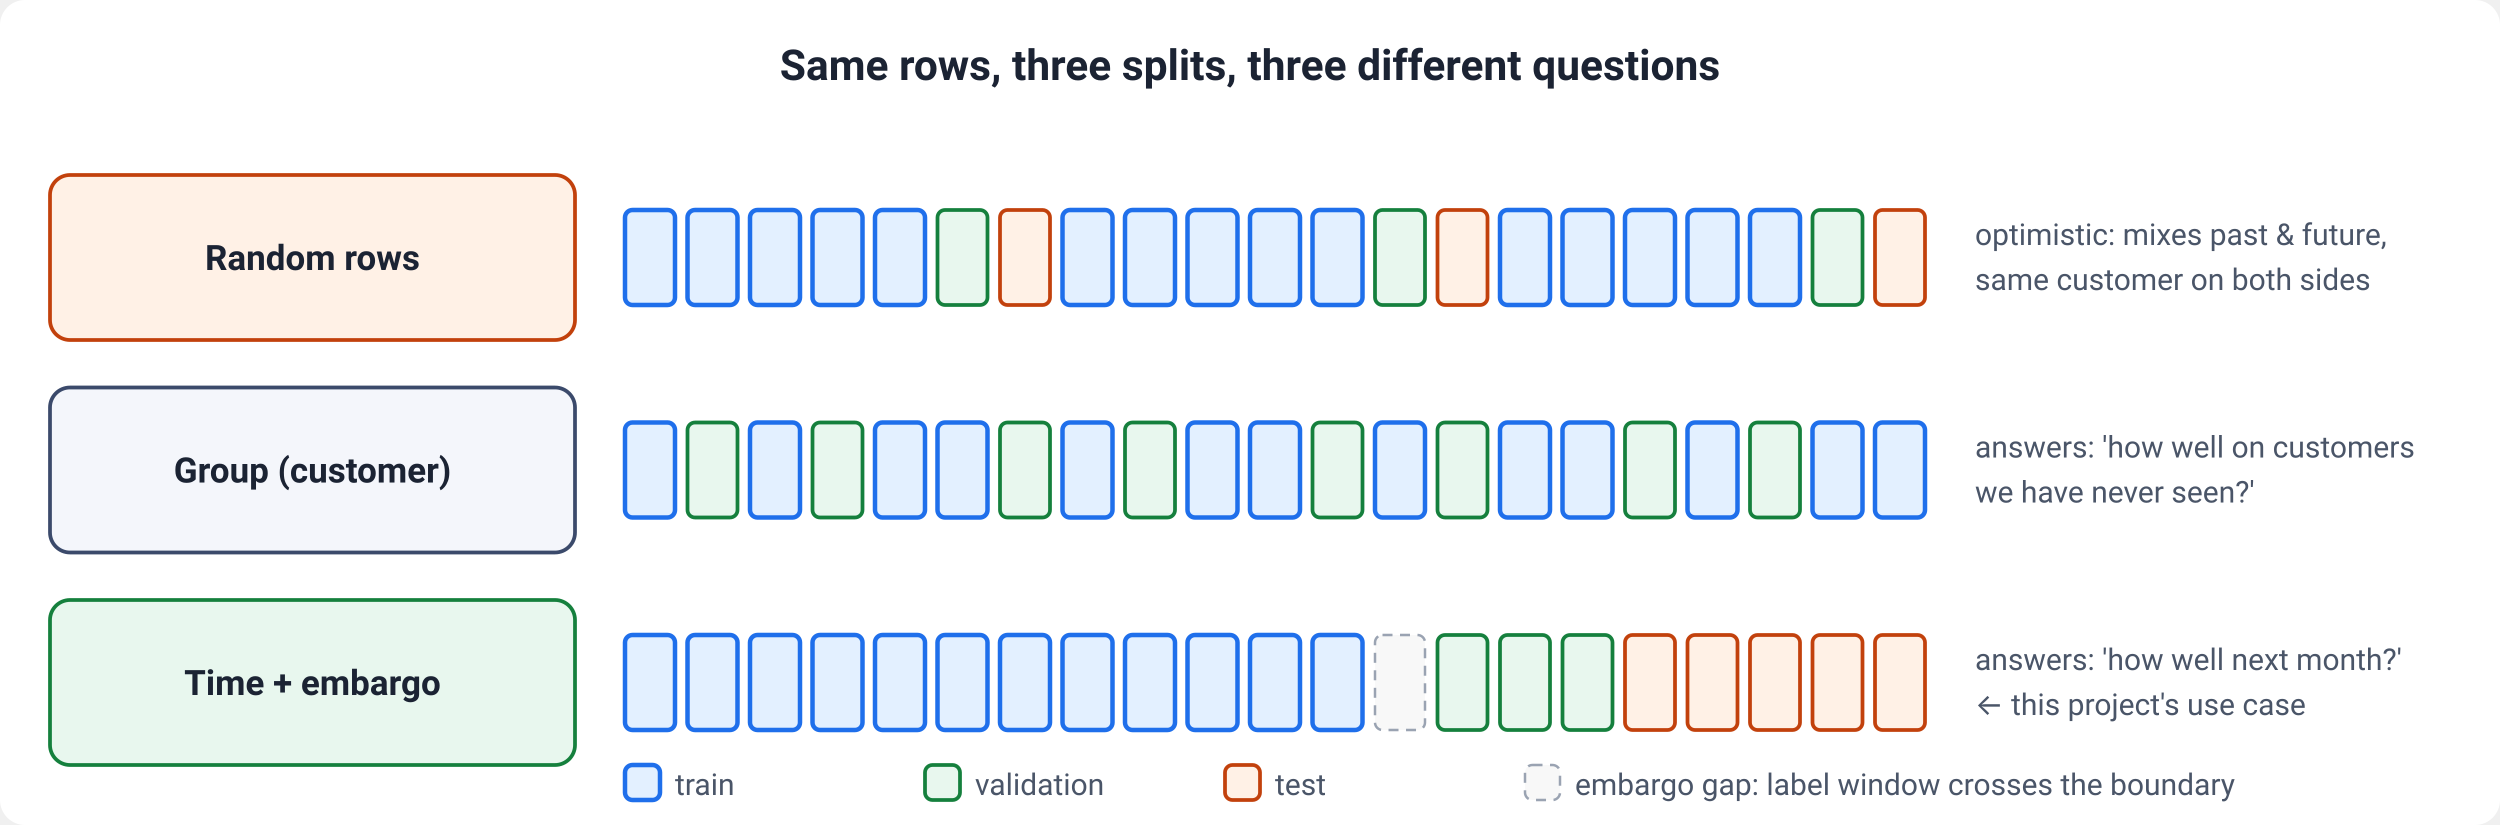
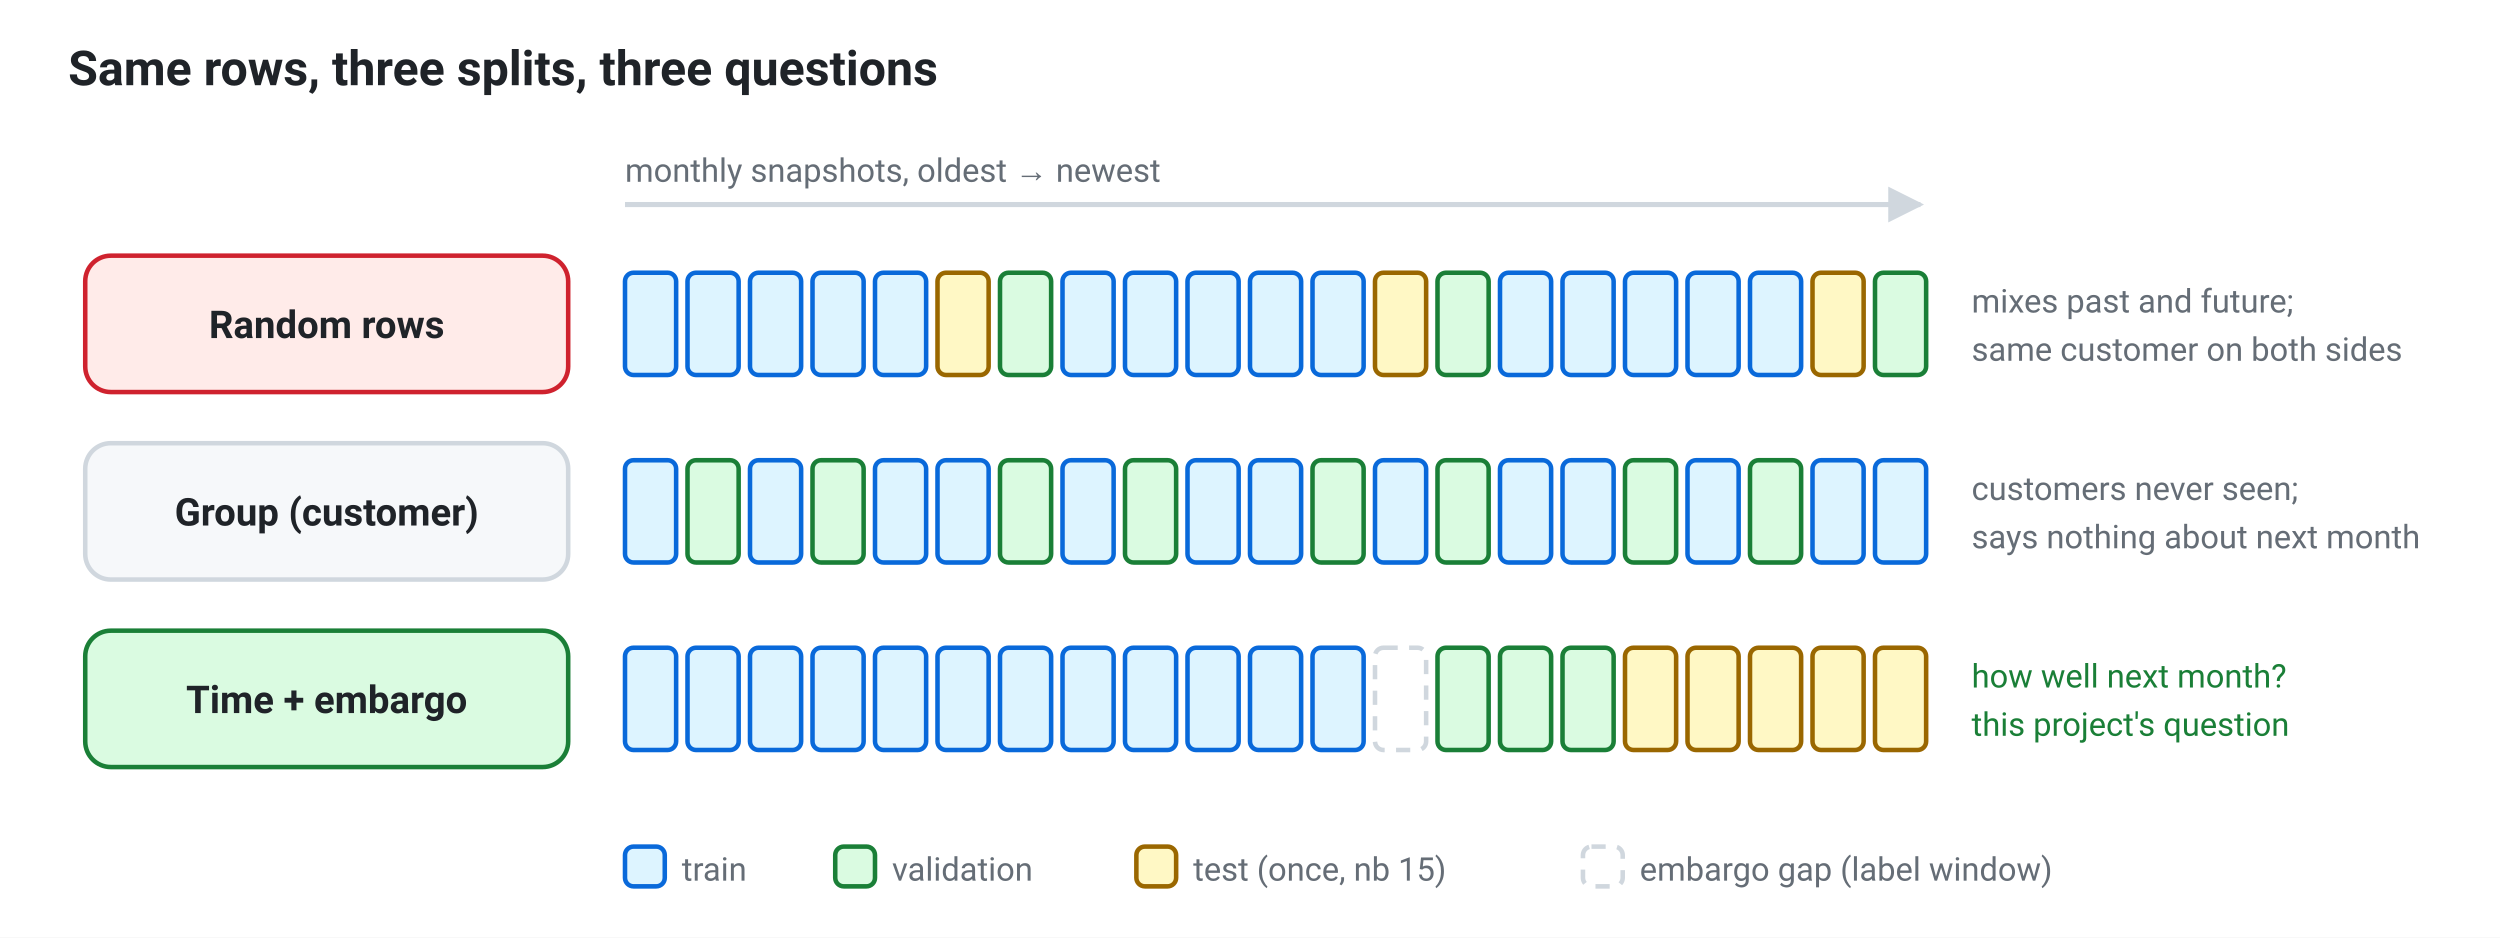
- <svg xmlns="http://www.w3.org/2000/svg" viewBox="0 0 1000 330" role="img" aria-label="Three ways to split">
-   <style>
-   .bg{fill:#ffffff} .box{fill:#f4f6fb;stroke:#3b4a6b;stroke-width:1.5}
-   .accent{fill:#e3f0ff;stroke:#1f6feb;stroke-width:1.8} .warn{fill:#fff1e6;stroke:#c2410c;stroke-width:1.5}
-   .ok{fill:#e8f7ee;stroke:#15803d;stroke-width:1.5} .muted{fill:#f8f8f8;stroke:#9aa3b2;stroke-width:1;stroke-dasharray:4 3}
-   .t{font:600 14px system-ui,-apple-system,Segoe UI,Roboto,sans-serif;fill:#1b2333}
-   .s{font:12px system-ui,-apple-system,Segoe UI,Roboto,sans-serif;fill:#4a5568}
-   .h{font:700 17px system-ui,-apple-system,Segoe UI,Roboto,sans-serif;fill:#1b2333}
-   .line{stroke:#3b4a6b;stroke-width:1.6;fill:none} .arrowhead{fill:#3b4a6b}
-   @media (prefers-color-scheme: dark){
-     .bg{fill:#0f1420} .box{fill:#1a2233;stroke:#8da2c9} .accent{fill:#132a4a;stroke:#58a6ff}
-     .warn{fill:#3a2414;stroke:#f0883e} .ok{fill:#12301f;stroke:#3fb950} .muted{fill:#161b26;stroke:#5c667a}
-     .t,.h{fill:#e6edf3} .s{fill:#a9b4c4} .line{stroke:#8da2c9} .arrowhead{fill:#8da2c9}
-   }
- </style>
+ <svg xmlns="http://www.w3.org/2000/svg" viewBox="0 0 880 330" width="880" height="330" role="img">
  <defs>
    <marker id="ah" viewBox="0 0 10 10" refX="9" refY="5" markerWidth="7" markerHeight="7" orient="auto-start-reverse">
-       <path class="arrowhead" d="M0,0 L10,5 L0,10 z" />
+       <path d="M 0 0 L 10 5 L 0 10 z" fill="#d0d7de" class="d-head" />
+     </marker>
+     <marker id="ah-a" viewBox="0 0 10 10" refX="9" refY="5" markerWidth="7" markerHeight="7" orient="auto-start-reverse">
+       <path d="M 0 0 L 10 5 L 0 10 z" fill="#0969da" class="d-head-a" />
    </marker>
  </defs>
-   <rect class="bg" x="0" y="0" width="1000" height="330" rx="10" />
-   <text class="h" x="500" y="32" text-anchor="middle">Same rows, three splits, three different questions</text>
-   <rect class="warn" x="20" y="70" width="210" height="66" rx="8" />
-   <text class="t" x="125.0" y="108.0" text-anchor="middle">Random rows</text>
-   <rect class="accent" x="250" y="84" width="20" height="38" rx="3" />
-   <rect class="accent" x="275" y="84" width="20" height="38" rx="3" />
-   <rect class="accent" x="300" y="84" width="20" height="38" rx="3" />
-   <rect class="accent" x="325" y="84" width="20" height="38" rx="3" />
-   <rect class="accent" x="350" y="84" width="20" height="38" rx="3" />
-   <rect class="ok" x="375" y="84" width="20" height="38" rx="3" />
-   <rect class="warn" x="400" y="84" width="20" height="38" rx="3" />
-   <rect class="accent" x="425" y="84" width="20" height="38" rx="3" />
-   <rect class="accent" x="450" y="84" width="20" height="38" rx="3" />
-   <rect class="accent" x="475" y="84" width="20" height="38" rx="3" />
-   <rect class="accent" x="500" y="84" width="20" height="38" rx="3" />
-   <rect class="accent" x="525" y="84" width="20" height="38" rx="3" />
-   <rect class="ok" x="550" y="84" width="20" height="38" rx="3" />
-   <rect class="warn" x="575" y="84" width="20" height="38" rx="3" />
-   <rect class="accent" x="600" y="84" width="20" height="38" rx="3" />
-   <rect class="accent" x="625" y="84" width="20" height="38" rx="3" />
-   <rect class="accent" x="650" y="84" width="20" height="38" rx="3" />
-   <rect class="accent" x="675" y="84" width="20" height="38" rx="3" />
-   <rect class="accent" x="700" y="84" width="20" height="38" rx="3" />
-   <rect class="ok" x="725" y="84" width="20" height="38" rx="3" />
-   <rect class="warn" x="750" y="84" width="20" height="38" rx="3" />
-   <text class="s" x="790" y="98" text-anchor="start">optimistic: mixes past &amp; future,</text>
-   <text class="s" x="790" y="116" text-anchor="start">same customer on both sides</text>
-   <rect class="box" x="20" y="155" width="210" height="66" rx="8" />
-   <text class="t" x="125.0" y="193.0" text-anchor="middle">Group (customer)</text>
-   <rect class="accent" x="250" y="169" width="20" height="38" rx="3" />
-   <rect class="ok" x="275" y="169" width="20" height="38" rx="3" />
-   <rect class="accent" x="300" y="169" width="20" height="38" rx="3" />
-   <rect class="ok" x="325" y="169" width="20" height="38" rx="3" />
-   <rect class="accent" x="350" y="169" width="20" height="38" rx="3" />
-   <rect class="accent" x="375" y="169" width="20" height="38" rx="3" />
-   <rect class="ok" x="400" y="169" width="20" height="38" rx="3" />
-   <rect class="accent" x="425" y="169" width="20" height="38" rx="3" />
-   <rect class="ok" x="450" y="169" width="20" height="38" rx="3" />
-   <rect class="accent" x="475" y="169" width="20" height="38" rx="3" />
-   <rect class="accent" x="500" y="169" width="20" height="38" rx="3" />
-   <rect class="ok" x="525" y="169" width="20" height="38" rx="3" />
-   <rect class="accent" x="550" y="169" width="20" height="38" rx="3" />
-   <rect class="ok" x="575" y="169" width="20" height="38" rx="3" />
-   <rect class="accent" x="600" y="169" width="20" height="38" rx="3" />
-   <rect class="accent" x="625" y="169" width="20" height="38" rx="3" />
-   <rect class="ok" x="650" y="169" width="20" height="38" rx="3" />
-   <rect class="accent" x="675" y="169" width="20" height="38" rx="3" />
-   <rect class="ok" x="700" y="169" width="20" height="38" rx="3" />
-   <rect class="accent" x="725" y="169" width="20" height="38" rx="3" />
-   <rect class="accent" x="750" y="169" width="20" height="38" rx="3" />
-   <text class="s" x="790" y="183" text-anchor="start">answers: 'how well on customers</text>
-   <text class="s" x="790" y="201" text-anchor="start">we have never seen?'</text>
-   <rect class="ok" x="20" y="240" width="210" height="66" rx="8" />
-   <text class="t" x="125.0" y="278.0" text-anchor="middle">Time + embargo</text>
-   <rect class="accent" x="250" y="254" width="20" height="38" rx="3" />
-   <rect class="accent" x="275" y="254" width="20" height="38" rx="3" />
-   <rect class="accent" x="300" y="254" width="20" height="38" rx="3" />
-   <rect class="accent" x="325" y="254" width="20" height="38" rx="3" />
-   <rect class="accent" x="350" y="254" width="20" height="38" rx="3" />
-   <rect class="accent" x="375" y="254" width="20" height="38" rx="3" />
-   <rect class="accent" x="400" y="254" width="20" height="38" rx="3" />
-   <rect class="accent" x="425" y="254" width="20" height="38" rx="3" />
-   <rect class="accent" x="450" y="254" width="20" height="38" rx="3" />
-   <rect class="accent" x="475" y="254" width="20" height="38" rx="3" />
-   <rect class="accent" x="500" y="254" width="20" height="38" rx="3" />
-   <rect class="accent" x="525" y="254" width="20" height="38" rx="3" />
-   <rect class="muted" x="550" y="254" width="20" height="38" rx="3" />
-   <rect class="ok" x="575" y="254" width="20" height="38" rx="3" />
-   <rect class="ok" x="600" y="254" width="20" height="38" rx="3" />
-   <rect class="ok" x="625" y="254" width="20" height="38" rx="3" />
-   <rect class="warn" x="650" y="254" width="20" height="38" rx="3" />
-   <rect class="warn" x="675" y="254" width="20" height="38" rx="3" />
-   <rect class="warn" x="700" y="254" width="20" height="38" rx="3" />
-   <rect class="warn" x="725" y="254" width="20" height="38" rx="3" />
-   <rect class="warn" x="750" y="254" width="20" height="38" rx="3" />
-   <text class="s" x="790" y="268" text-anchor="start">answers: 'how well next month?'</text>
-   <text class="s" x="790" y="286" text-anchor="start">← this project's use case</text>
-   <rect class="accent" x="250" y="306" width="14" height="14" rx="3" />
-   <text class="s" x="270" y="318" text-anchor="start">train</text>
-   <rect class="ok" x="370" y="306" width="14" height="14" rx="3" />
-   <text class="s" x="390" y="318" text-anchor="start">validation</text>
-   <rect class="warn" x="490" y="306" width="14" height="14" rx="3" />
-   <text class="s" x="510" y="318" text-anchor="start">test</text>
-   <rect class="muted" x="610" y="306" width="14" height="14" rx="3" />
-   <text class="s" x="630" y="318" text-anchor="start">embargo gap: label window crosses the boundary</text>
+   <rect width="880" height="330" fill="#ffffff" class="d-bg" />
+   <text x="24.0" y="30.0" font-family="-apple-system, BlinkMacSystemFont, &quot;Segoe UI&quot;, Roboto, &quot;Helvetica Neue&quot;, Arial, sans-serif" font-size="17" font-weight="700" fill="#1f2328" class="d-fg" text-anchor="start">Same rows, three splits, three questions</text>
+   <line x1="220.0" y1="72.0" x2="676.0" y2="72.0" stroke="#d0d7de" stroke-width="1.8" fill="none" class="d-edge" marker-end="url(#ah)" />
+   <text x="220.0" y="64.0" font-family="-apple-system, BlinkMacSystemFont, &quot;Segoe UI&quot;, Roboto, &quot;Helvetica Neue&quot;, Arial, sans-serif" font-size="11.5" font-weight="400" fill="#656d76" class="d-muted_fg" text-anchor="start">monthly snapshots, oldest → newest</text>
+   <rect x="30.0" y="90.0" width="170.0" height="48.0" rx="9" fill="#ffebe9" stroke="#cf222e" stroke-width="1.6" class="d-bad" />
+   <text x="115.0" y="119.0" font-family="-apple-system, BlinkMacSystemFont, &quot;Segoe UI&quot;, Roboto, &quot;Helvetica Neue&quot;, Arial, sans-serif" font-size="13.5" font-weight="600" fill="#1f2328" class="d-fg" text-anchor="middle">Random rows</text>
+   <rect x="220.0" y="96.0" width="18.0" height="36.0" rx="3" fill="#ddf4ff" stroke="#0969da" stroke-width="1.6" class="d-accent" />
+   <rect x="242.0" y="96.0" width="18.0" height="36.0" rx="3" fill="#ddf4ff" stroke="#0969da" stroke-width="1.6" class="d-accent" />
+   <rect x="264.0" y="96.0" width="18.0" height="36.0" rx="3" fill="#ddf4ff" stroke="#0969da" stroke-width="1.6" class="d-accent" />
+   <rect x="286.0" y="96.0" width="18.0" height="36.0" rx="3" fill="#ddf4ff" stroke="#0969da" stroke-width="1.6" class="d-accent" />
+   <rect x="308.0" y="96.0" width="18.0" height="36.0" rx="3" fill="#ddf4ff" stroke="#0969da" stroke-width="1.6" class="d-accent" />
+   <rect x="330.0" y="96.0" width="18.0" height="36.0" rx="3" fill="#fff8c5" stroke="#9a6700" stroke-width="1.6" class="d-warn" />
+   <rect x="352.0" y="96.0" width="18.0" height="36.0" rx="3" fill="#dafbe1" stroke="#1a7f37" stroke-width="1.6" class="d-good" />
+   <rect x="374.0" y="96.0" width="18.0" height="36.0" rx="3" fill="#ddf4ff" stroke="#0969da" stroke-width="1.6" class="d-accent" />
+   <rect x="396.0" y="96.0" width="18.0" height="36.0" rx="3" fill="#ddf4ff" stroke="#0969da" stroke-width="1.6" class="d-accent" />
+   <rect x="418.0" y="96.0" width="18.0" height="36.0" rx="3" fill="#ddf4ff" stroke="#0969da" stroke-width="1.6" class="d-accent" />
+   <rect x="440.0" y="96.0" width="18.0" height="36.0" rx="3" fill="#ddf4ff" stroke="#0969da" stroke-width="1.6" class="d-accent" />
+   <rect x="462.0" y="96.0" width="18.0" height="36.0" rx="3" fill="#ddf4ff" stroke="#0969da" stroke-width="1.6" class="d-accent" />
+   <rect x="484.0" y="96.0" width="18.0" height="36.0" rx="3" fill="#fff8c5" stroke="#9a6700" stroke-width="1.6" class="d-warn" />
+   <rect x="506.0" y="96.0" width="18.0" height="36.0" rx="3" fill="#dafbe1" stroke="#1a7f37" stroke-width="1.6" class="d-good" />
+   <rect x="528.0" y="96.0" width="18.0" height="36.0" rx="3" fill="#ddf4ff" stroke="#0969da" stroke-width="1.6" class="d-accent" />
+   <rect x="550.0" y="96.0" width="18.0" height="36.0" rx="3" fill="#ddf4ff" stroke="#0969da" stroke-width="1.6" class="d-accent" />
+   <rect x="572.0" y="96.0" width="18.0" height="36.0" rx="3" fill="#ddf4ff" stroke="#0969da" stroke-width="1.6" class="d-accent" />
+   <rect x="594.0" y="96.0" width="18.0" height="36.0" rx="3" fill="#ddf4ff" stroke="#0969da" stroke-width="1.6" class="d-accent" />
+   <rect x="616.0" y="96.0" width="18.0" height="36.0" rx="3" fill="#ddf4ff" stroke="#0969da" stroke-width="1.6" class="d-accent" />
+   <rect x="638.0" y="96.0" width="18.0" height="36.0" rx="3" fill="#fff8c5" stroke="#9a6700" stroke-width="1.6" class="d-warn" />
+   <rect x="660.0" y="96.0" width="18.0" height="36.0" rx="3" fill="#dafbe1" stroke="#1a7f37" stroke-width="1.6" class="d-good" />
+   <text x="694.0" y="110.0" font-family="-apple-system, BlinkMacSystemFont, &quot;Segoe UI&quot;, Roboto, &quot;Helvetica Neue&quot;, Arial, sans-serif" font-size="11.5" font-weight="400" fill="#656d76" class="d-muted_fg" text-anchor="start">mixes past and future;</text>
+   <text x="694.0" y="127.0" font-family="-apple-system, BlinkMacSystemFont, &quot;Segoe UI&quot;, Roboto, &quot;Helvetica Neue&quot;, Arial, sans-serif" font-size="11.5" font-weight="400" fill="#656d76" class="d-muted_fg" text-anchor="start">same customer on both sides</text>
+   <rect x="30.0" y="156.0" width="170.0" height="48.0" rx="9" fill="#f6f8fa" stroke="#d0d7de" stroke-width="1.6" class="d-default" />
+   <text x="115.0" y="185.0" font-family="-apple-system, BlinkMacSystemFont, &quot;Segoe UI&quot;, Roboto, &quot;Helvetica Neue&quot;, Arial, sans-serif" font-size="13.5" font-weight="600" fill="#1f2328" class="d-fg" text-anchor="middle">Group (customer)</text>
+   <rect x="220.0" y="162.0" width="18.0" height="36.0" rx="3" fill="#ddf4ff" stroke="#0969da" stroke-width="1.6" class="d-accent" />
+   <rect x="242.0" y="162.0" width="18.0" height="36.0" rx="3" fill="#dafbe1" stroke="#1a7f37" stroke-width="1.6" class="d-good" />
+   <rect x="264.0" y="162.0" width="18.0" height="36.0" rx="3" fill="#ddf4ff" stroke="#0969da" stroke-width="1.6" class="d-accent" />
+   <rect x="286.0" y="162.0" width="18.0" height="36.0" rx="3" fill="#dafbe1" stroke="#1a7f37" stroke-width="1.6" class="d-good" />
+   <rect x="308.0" y="162.0" width="18.0" height="36.0" rx="3" fill="#ddf4ff" stroke="#0969da" stroke-width="1.6" class="d-accent" />
+   <rect x="330.0" y="162.0" width="18.0" height="36.0" rx="3" fill="#ddf4ff" stroke="#0969da" stroke-width="1.6" class="d-accent" />
+   <rect x="352.0" y="162.0" width="18.0" height="36.0" rx="3" fill="#dafbe1" stroke="#1a7f37" stroke-width="1.6" class="d-good" />
+   <rect x="374.0" y="162.0" width="18.0" height="36.0" rx="3" fill="#ddf4ff" stroke="#0969da" stroke-width="1.6" class="d-accent" />
+   <rect x="396.0" y="162.0" width="18.0" height="36.0" rx="3" fill="#dafbe1" stroke="#1a7f37" stroke-width="1.6" class="d-good" />
+   <rect x="418.0" y="162.0" width="18.0" height="36.0" rx="3" fill="#ddf4ff" stroke="#0969da" stroke-width="1.6" class="d-accent" />
+   <rect x="440.0" y="162.0" width="18.0" height="36.0" rx="3" fill="#ddf4ff" stroke="#0969da" stroke-width="1.6" class="d-accent" />
+   <rect x="462.0" y="162.0" width="18.0" height="36.0" rx="3" fill="#dafbe1" stroke="#1a7f37" stroke-width="1.6" class="d-good" />
+   <rect x="484.0" y="162.0" width="18.0" height="36.0" rx="3" fill="#ddf4ff" stroke="#0969da" stroke-width="1.6" class="d-accent" />
+   <rect x="506.0" y="162.0" width="18.0" height="36.0" rx="3" fill="#dafbe1" stroke="#1a7f37" stroke-width="1.6" class="d-good" />
+   <rect x="528.0" y="162.0" width="18.0" height="36.0" rx="3" fill="#ddf4ff" stroke="#0969da" stroke-width="1.6" class="d-accent" />
+   <rect x="550.0" y="162.0" width="18.0" height="36.0" rx="3" fill="#ddf4ff" stroke="#0969da" stroke-width="1.6" class="d-accent" />
+   <rect x="572.0" y="162.0" width="18.0" height="36.0" rx="3" fill="#dafbe1" stroke="#1a7f37" stroke-width="1.6" class="d-good" />
+   <rect x="594.0" y="162.0" width="18.0" height="36.0" rx="3" fill="#ddf4ff" stroke="#0969da" stroke-width="1.6" class="d-accent" />
+   <rect x="616.0" y="162.0" width="18.0" height="36.0" rx="3" fill="#dafbe1" stroke="#1a7f37" stroke-width="1.6" class="d-good" />
+   <rect x="638.0" y="162.0" width="18.0" height="36.0" rx="3" fill="#ddf4ff" stroke="#0969da" stroke-width="1.6" class="d-accent" />
+   <rect x="660.0" y="162.0" width="18.0" height="36.0" rx="3" fill="#ddf4ff" stroke="#0969da" stroke-width="1.6" class="d-accent" />
+   <text x="694.0" y="176.0" font-family="-apple-system, BlinkMacSystemFont, &quot;Segoe UI&quot;, Roboto, &quot;Helvetica Neue&quot;, Arial, sans-serif" font-size="11.5" font-weight="400" fill="#656d76" class="d-muted_fg" text-anchor="start">customers never seen;</text>
+   <text x="694.0" y="193.0" font-family="-apple-system, BlinkMacSystemFont, &quot;Segoe UI&quot;, Roboto, &quot;Helvetica Neue&quot;, Arial, sans-serif" font-size="11.5" font-weight="400" fill="#656d76" class="d-muted_fg" text-anchor="start">says nothing about next month</text>
+   <rect x="30.0" y="222.0" width="170.0" height="48.0" rx="9" fill="#dafbe1" stroke="#1a7f37" stroke-width="1.6" class="d-good" />
+   <text x="115.0" y="251.0" font-family="-apple-system, BlinkMacSystemFont, &quot;Segoe UI&quot;, Roboto, &quot;Helvetica Neue&quot;, Arial, sans-serif" font-size="13.5" font-weight="600" fill="#1f2328" class="d-fg" text-anchor="middle">Time + embargo</text>
+   <rect x="220.0" y="228.0" width="18.0" height="36.0" rx="3" fill="#ddf4ff" stroke="#0969da" stroke-width="1.6" class="d-accent" />
+   <rect x="242.0" y="228.0" width="18.0" height="36.0" rx="3" fill="#ddf4ff" stroke="#0969da" stroke-width="1.6" class="d-accent" />
+   <rect x="264.0" y="228.0" width="18.0" height="36.0" rx="3" fill="#ddf4ff" stroke="#0969da" stroke-width="1.6" class="d-accent" />
+   <rect x="286.0" y="228.0" width="18.0" height="36.0" rx="3" fill="#ddf4ff" stroke="#0969da" stroke-width="1.6" class="d-accent" />
+   <rect x="308.0" y="228.0" width="18.0" height="36.0" rx="3" fill="#ddf4ff" stroke="#0969da" stroke-width="1.6" class="d-accent" />
+   <rect x="330.0" y="228.0" width="18.0" height="36.0" rx="3" fill="#ddf4ff" stroke="#0969da" stroke-width="1.6" class="d-accent" />
+   <rect x="352.0" y="228.0" width="18.0" height="36.0" rx="3" fill="#ddf4ff" stroke="#0969da" stroke-width="1.6" class="d-accent" />
+   <rect x="374.0" y="228.0" width="18.0" height="36.0" rx="3" fill="#ddf4ff" stroke="#0969da" stroke-width="1.6" class="d-accent" />
+   <rect x="396.0" y="228.0" width="18.0" height="36.0" rx="3" fill="#ddf4ff" stroke="#0969da" stroke-width="1.6" class="d-accent" />
+   <rect x="418.0" y="228.0" width="18.0" height="36.0" rx="3" fill="#ddf4ff" stroke="#0969da" stroke-width="1.6" class="d-accent" />
+   <rect x="440.0" y="228.0" width="18.0" height="36.0" rx="3" fill="#ddf4ff" stroke="#0969da" stroke-width="1.6" class="d-accent" />
+   <rect x="462.0" y="228.0" width="18.0" height="36.0" rx="3" fill="#ddf4ff" stroke="#0969da" stroke-width="1.6" class="d-accent" />
+   <rect x="484.0" y="228.0" width="18.0" height="36.0" rx="3" fill="none" stroke="#d0d7de" stroke-width="1.6" stroke-dasharray="5 4" class="d-ghost" />
+   <rect x="506.0" y="228.0" width="18.0" height="36.0" rx="3" fill="#dafbe1" stroke="#1a7f37" stroke-width="1.6" class="d-good" />
+   <rect x="528.0" y="228.0" width="18.0" height="36.0" rx="3" fill="#dafbe1" stroke="#1a7f37" stroke-width="1.6" class="d-good" />
+   <rect x="550.0" y="228.0" width="18.0" height="36.0" rx="3" fill="#dafbe1" stroke="#1a7f37" stroke-width="1.6" class="d-good" />
+   <rect x="572.0" y="228.0" width="18.0" height="36.0" rx="3" fill="#fff8c5" stroke="#9a6700" stroke-width="1.6" class="d-warn" />
+   <rect x="594.0" y="228.0" width="18.0" height="36.0" rx="3" fill="#fff8c5" stroke="#9a6700" stroke-width="1.6" class="d-warn" />
+   <rect x="616.0" y="228.0" width="18.0" height="36.0" rx="3" fill="#fff8c5" stroke="#9a6700" stroke-width="1.6" class="d-warn" />
+   <rect x="638.0" y="228.0" width="18.0" height="36.0" rx="3" fill="#fff8c5" stroke="#9a6700" stroke-width="1.6" class="d-warn" />
+   <rect x="660.0" y="228.0" width="18.0" height="36.0" rx="3" fill="#fff8c5" stroke="#9a6700" stroke-width="1.6" class="d-warn" />
+   <text x="694.0" y="242.0" font-family="-apple-system, BlinkMacSystemFont, &quot;Segoe UI&quot;, Roboto, &quot;Helvetica Neue&quot;, Arial, sans-serif" font-size="11.5" font-weight="400" fill="#1a7f37" class="d-t-good" text-anchor="start">how well next month?</text>
+   <text x="694.0" y="259.0" font-family="-apple-system, BlinkMacSystemFont, &quot;Segoe UI&quot;, Roboto, &quot;Helvetica Neue&quot;, Arial, sans-serif" font-size="11.5" font-weight="400" fill="#1a7f37" class="d-t-good" text-anchor="start">this project's question</text>
+   <rect x="220.0" y="298.0" width="14.0" height="14.0" rx="3" fill="#ddf4ff" stroke="#0969da" stroke-width="1.6" class="d-accent" />
+   <text x="240.0" y="310.0" font-family="-apple-system, BlinkMacSystemFont, &quot;Segoe UI&quot;, Roboto, &quot;Helvetica Neue&quot;, Arial, sans-serif" font-size="11.5" font-weight="400" fill="#656d76" class="d-muted_fg" text-anchor="start">train</text>
+   <rect x="294.0" y="298.0" width="14.0" height="14.0" rx="3" fill="#dafbe1" stroke="#1a7f37" stroke-width="1.6" class="d-good" />
+   <text x="314.0" y="310.0" font-family="-apple-system, BlinkMacSystemFont, &quot;Segoe UI&quot;, Roboto, &quot;Helvetica Neue&quot;, Arial, sans-serif" font-size="11.5" font-weight="400" fill="#656d76" class="d-muted_fg" text-anchor="start">validation</text>
+   <rect x="400.0" y="298.0" width="14.0" height="14.0" rx="3" fill="#fff8c5" stroke="#9a6700" stroke-width="1.6" class="d-warn" />
+   <text x="420.0" y="310.0" font-family="-apple-system, BlinkMacSystemFont, &quot;Segoe UI&quot;, Roboto, &quot;Helvetica Neue&quot;, Arial, sans-serif" font-size="11.5" font-weight="400" fill="#656d76" class="d-muted_fg" text-anchor="start">test (once, nb 15)</text>
+   <rect x="557.2" y="298.0" width="14.0" height="14.0" rx="3" fill="none" stroke="#d0d7de" stroke-width="1.6" stroke-dasharray="5 4" class="d-ghost" />
+   <text x="577.2" y="310.0" font-family="-apple-system, BlinkMacSystemFont, &quot;Segoe UI&quot;, Roboto, &quot;Helvetica Neue&quot;, Arial, sans-serif" font-size="11.5" font-weight="400" fill="#656d76" class="d-muted_fg" text-anchor="start">embargo gap (label window)</text>
</svg>
